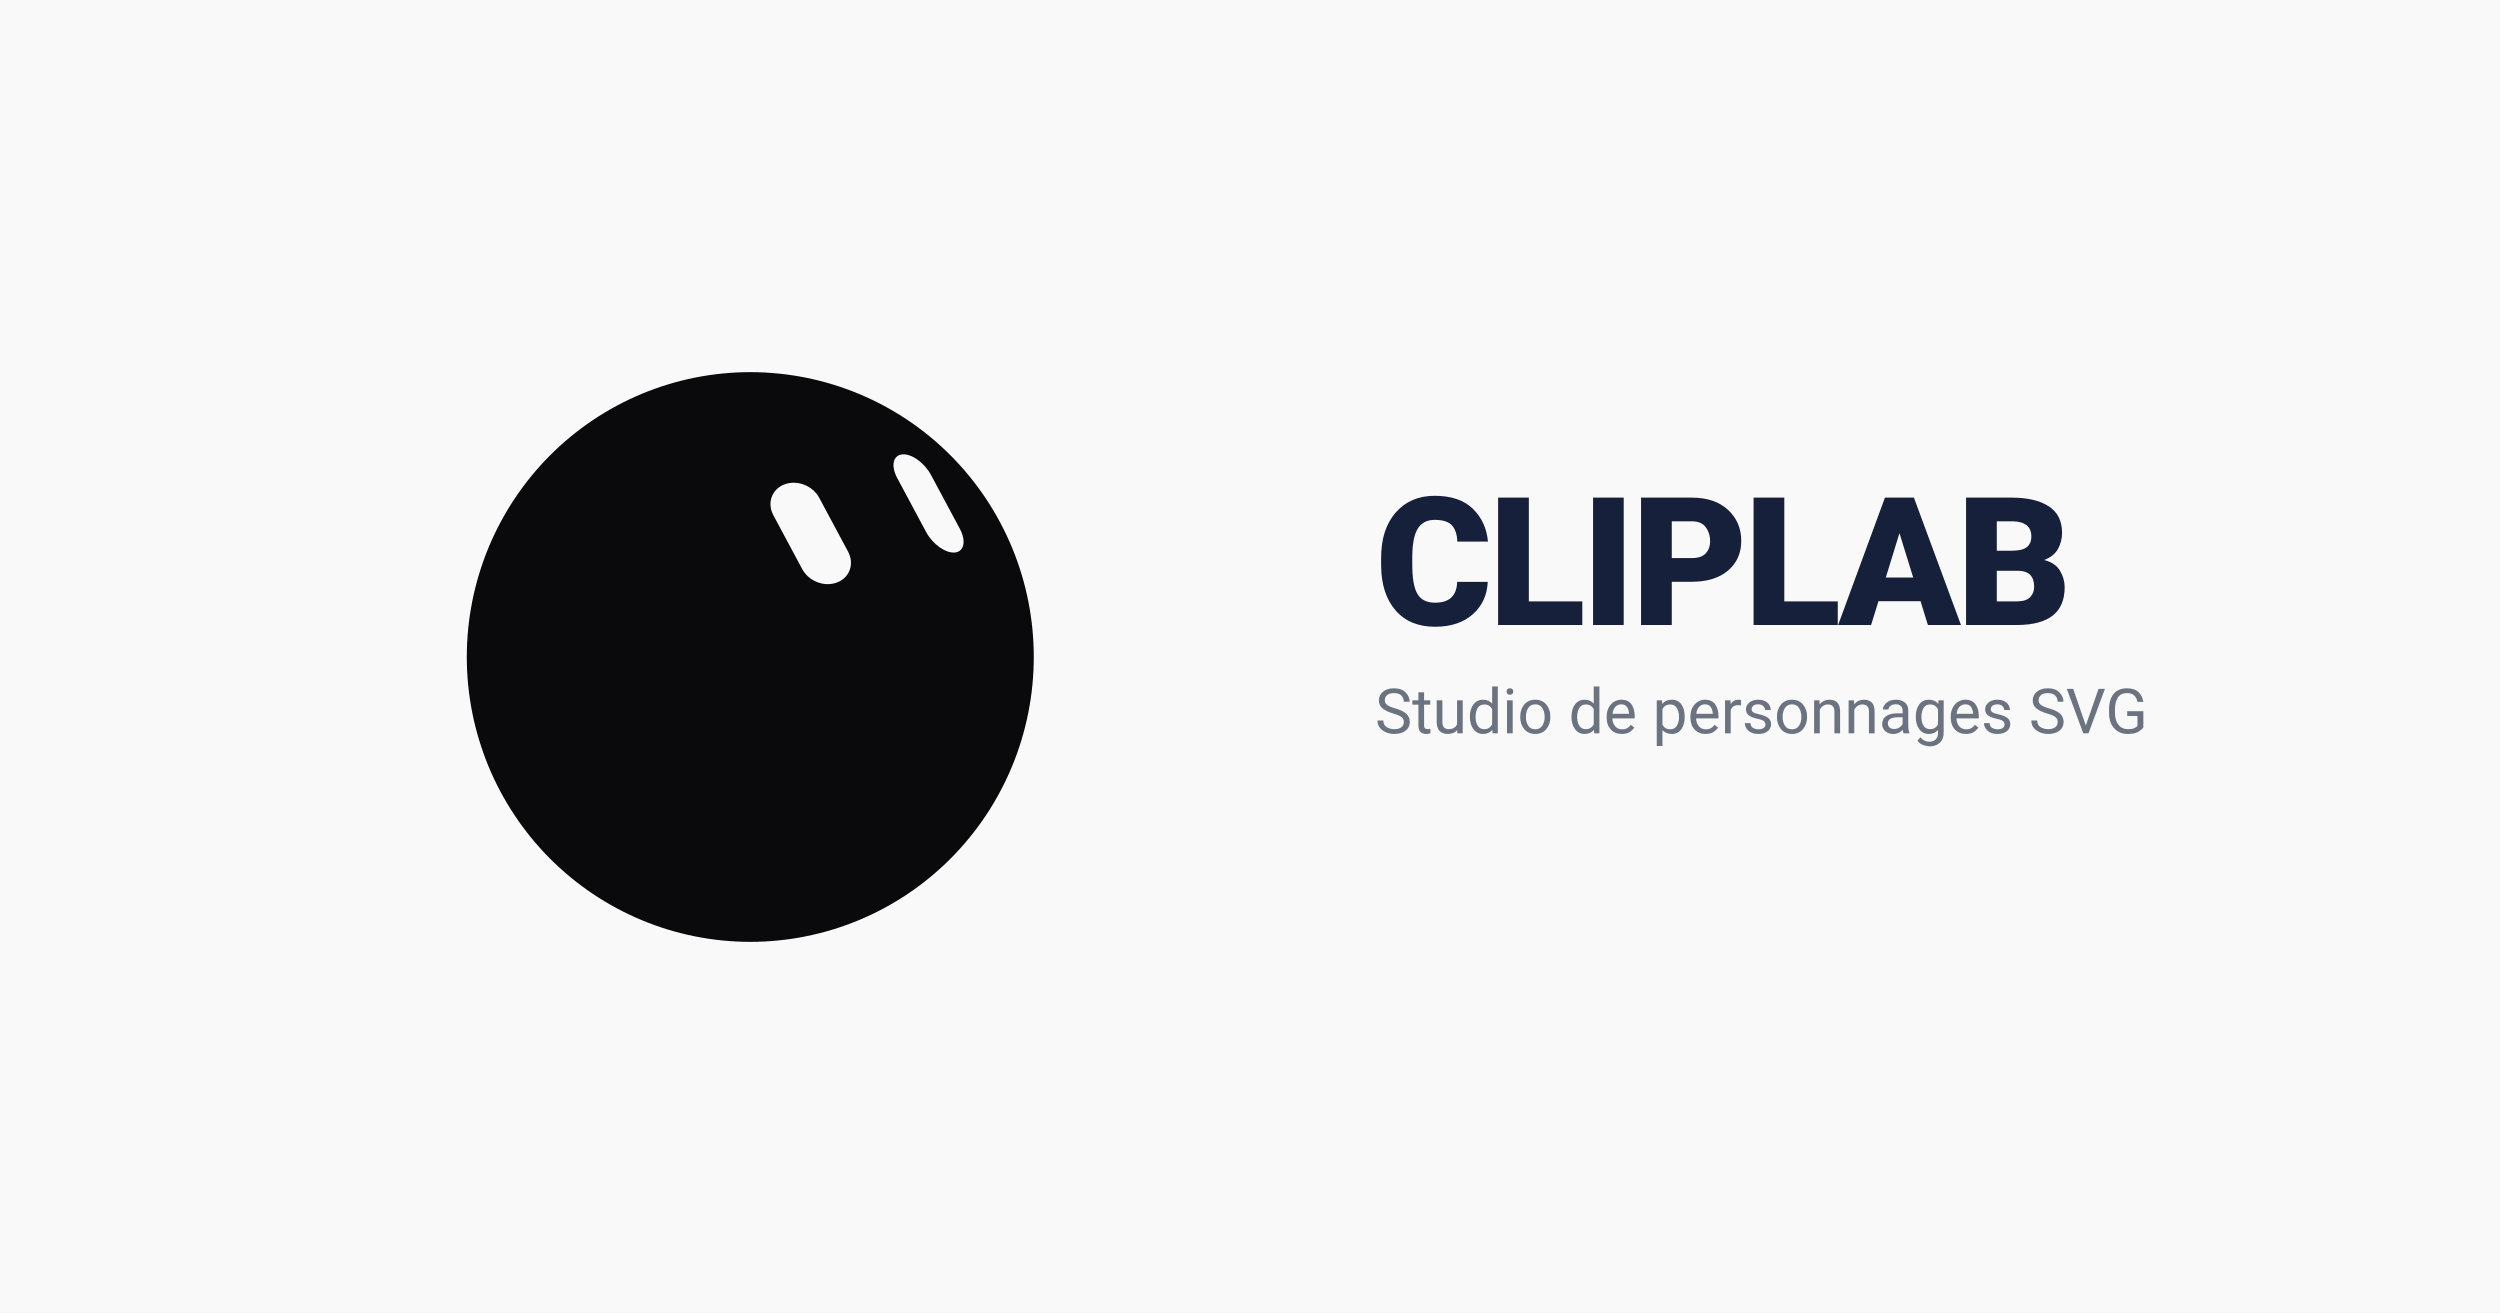
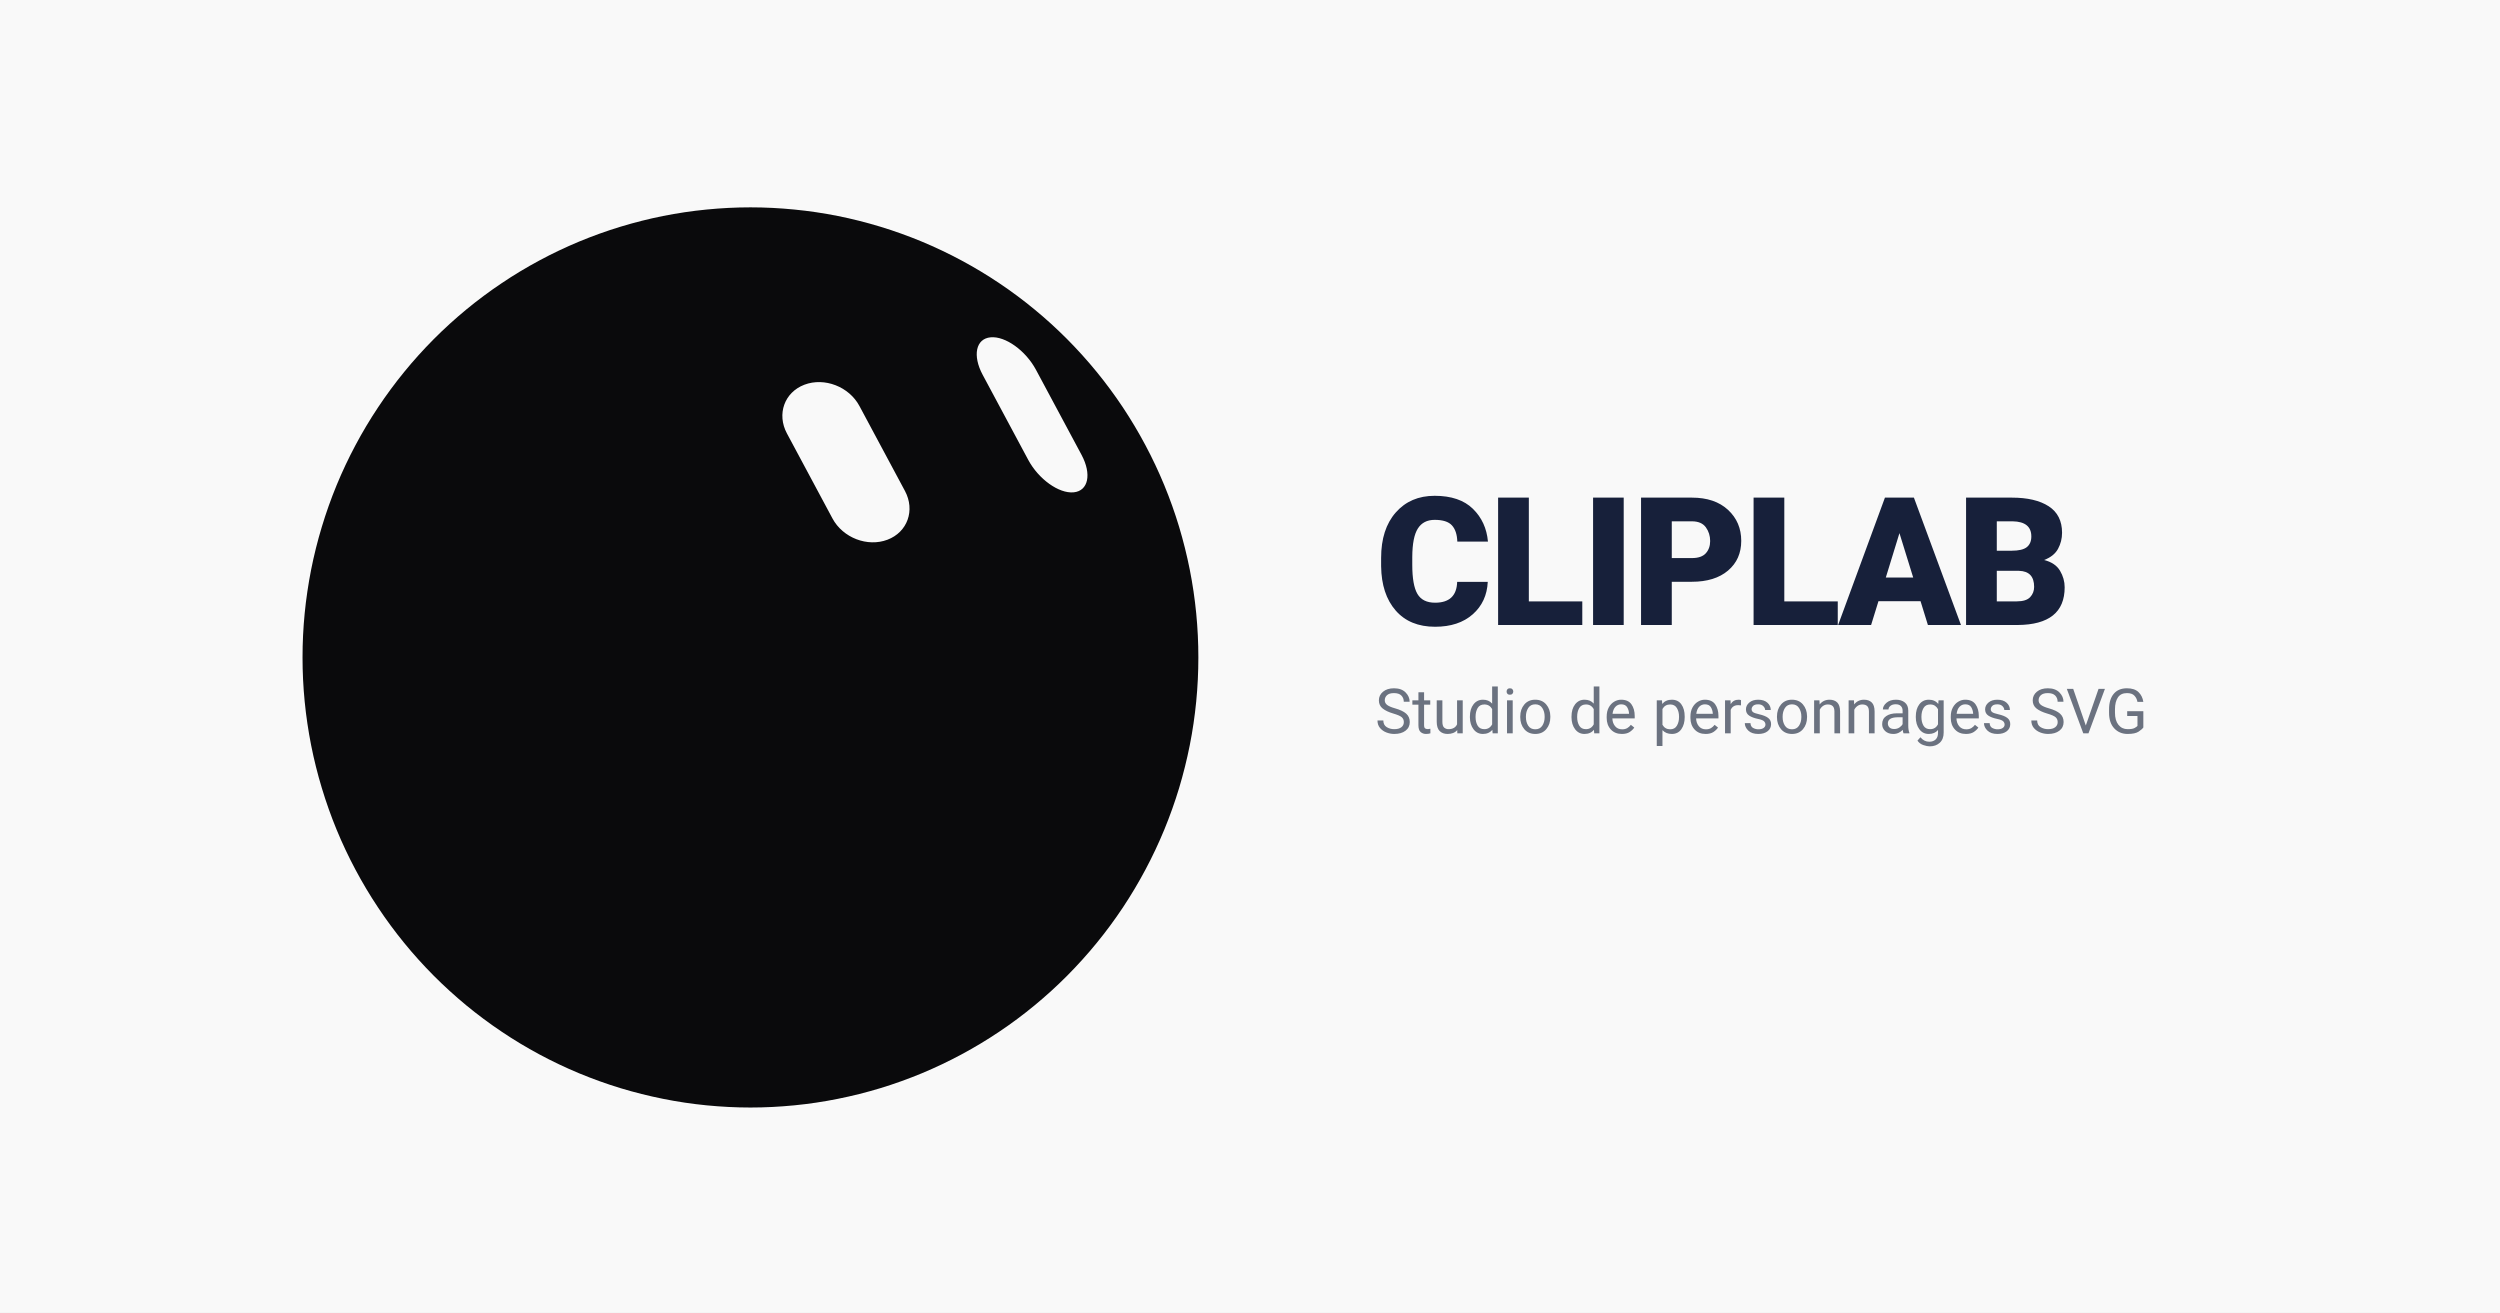
<svg xmlns="http://www.w3.org/2000/svg" width="1200" height="630" viewBox="0 0 1200 630">
  <rect width="1200" height="630" fill="#f9f9f9" />
  <defs>
    <mask id="m" maskUnits="userSpaceOnUse" x="-158" y="-158" width="316" height="316">
      <path d="M100.1 0.26C100.1 3.55 99.94 6.85 99.62 10.11C99.3 13.38 98.82 16.65 98.18 19.87C97.54 23.09 96.74 26.29 95.8 29.43C94.85 32.57 93.74 35.68 92.49 38.72C91.24 41.75 89.83 44.74 88.29 47.63C86.75 50.53 85.06 53.36 83.25 56.09C81.43 58.82 79.48 61.47 77.4 64.01C75.33 66.55 73.12 68.99 70.81 71.32C68.5 73.64 66.07 75.85 63.54 77.94C61.02 80.02 58.38 81.99 55.66 83.81C52.94 85.64 50.12 87.33 47.24 88.88C44.36 90.43 41.39 91.84 38.37 93.1C35.35 94.35 32.26 95.47 29.13 96.42C26 97.37 22.82 98.17 19.61 98.81C16.41 99.46 13.16 99.94 9.9 100.26C6.65 100.58 3.37 100.75 0.1 100.75C-3.16 100.75 -6.45 100.58 -9.7 100.26C-12.95 99.94 -16.2 99.46 -19.41 98.81C-22.61 98.17 -25.8 97.37 -28.93 96.42C-32.05 95.47 -35.15 94.35 -38.17 93.1C-41.18 91.84 -44.16 90.43 -47.04 88.88C-49.92 87.33 -52.74 85.64 -55.45 83.81C-58.17 81.99 -60.81 80.02 -63.34 77.94C-65.86 75.85 -68.3 73.64 -70.61 71.32C-72.92 68.99 -75.13 66.55 -77.2 64.01C-79.27 61.47 -81.23 58.82 -83.04 56.09C-84.86 53.36 -86.55 50.53 -88.09 47.63C-89.63 44.74 -91.04 41.75 -92.29 38.72C-93.54 35.68 -94.64 32.57 -95.59 29.43C-96.54 26.29 -97.34 23.09 -97.98 19.87C-98.61 16.65 -99.1 13.38 -99.42 10.11C-99.74 6.85 -99.9 3.55 -99.9 0.26C-99.9 -3.02 -99.74 -6.32 -99.42 -9.58C-99.1 -12.85 -98.61 -16.12 -97.98 -19.34C-97.34 -22.56 -96.54 -25.76 -95.59 -28.9C-94.64 -32.05 -93.54 -35.15 -92.29 -38.19C-91.04 -41.22 -89.63 -44.21 -88.09 -47.1C-86.55 -50 -84.86 -52.83 -83.04 -55.56C-81.23 -58.29 -79.27 -60.94 -77.2 -63.48C-75.13 -66.02 -72.92 -68.46 -70.61 -70.79C-68.3 -73.11 -65.86 -75.33 -63.34 -77.41C-60.81 -79.49 -58.17 -81.46 -55.45 -83.28C-52.74 -85.11 -49.92 -86.8 -47.04 -88.35C-44.16 -89.9 -41.18 -91.31 -38.17 -92.57C-35.15 -93.82 -32.05 -94.94 -28.93 -95.89C-25.8 -96.84 -22.61 -97.65 -19.41 -98.29C-16.2 -98.93 -12.95 -99.41 -9.7 -99.73C-6.45 -100.05 -3.16 -100.22 0.1 -100.22C3.37 -100.22 6.65 -100.05 9.9 -99.73C13.16 -99.41 16.41 -98.93 19.61 -98.29C22.82 -97.65 26 -96.84 29.13 -95.89C32.26 -94.94 35.35 -93.82 38.37 -92.57C41.39 -91.31 44.36 -89.9 47.24 -88.35C50.12 -86.8 52.94 -85.11 55.66 -83.28C58.38 -81.46 61.02 -79.49 63.54 -77.41C66.07 -75.33 68.5 -73.11 70.81 -70.79C73.12 -68.46 75.33 -66.02 77.4 -63.48C79.48 -60.94 81.43 -58.29 83.25 -55.56C85.06 -52.83 86.75 -50 88.29 -47.1C89.83 -44.21 91.24 -41.22 92.49 -38.19C93.74 -35.15 94.85 -32.05 95.8 -28.9C96.74 -25.76 97.54 -22.56 98.18 -19.34C98.82 -16.12 99.3 -12.85 99.62 -9.58C99.94 -6.32 100.1 -3.02 100.1 0.26Z" fill="#fff" />
      <path d="M-9.3 -11.3A9.3 9.3 0 0 1 0 -20.6L0 -20.6A9.3 9.3 0 0 1 9.3 -11.3L9.3 11.3A9.3 9.3 0 0 1 0 20.6L0 20.6A9.3 9.3 0 0 1 -9.3 11.3Z" transform="matrix(0.87,-0.33,0.45,0.84,21.42,-43.32)" opacity="1" fill="#000" />
      <path d="M-9.3 -11.3A9.3 9.3 0 0 1 0 -20.6L0 -20.6A9.3 9.3 0 0 1 9.3 -11.3L9.3 11.3A9.3 9.3 0 0 1 0 20.6L0 20.6A9.3 9.3 0 0 1 -9.3 11.3Z" transform="matrix(0.64,-0.06,0.45,0.84,62.98,-53.9)" opacity="1" fill="#000" />
    </mask>
  </defs>
-   <g transform="translate(360 315) scale(1.360759)">
+   <g transform="translate(360 315) scale(2.15)">
    <path d="M100.1 0.26C100.1 3.55 99.94 6.85 99.62 10.11C99.3 13.38 98.82 16.65 98.18 19.87C97.54 23.09 96.74 26.29 95.8 29.43C94.85 32.57 93.74 35.68 92.49 38.72C91.24 41.75 89.83 44.74 88.29 47.63C86.75 50.53 85.06 53.36 83.25 56.09C81.43 58.82 79.48 61.47 77.4 64.01C75.33 66.55 73.12 68.99 70.81 71.32C68.5 73.64 66.07 75.85 63.54 77.94C61.02 80.02 58.38 81.99 55.66 83.81C52.94 85.64 50.12 87.33 47.24 88.88C44.36 90.43 41.39 91.84 38.37 93.1C35.35 94.35 32.26 95.47 29.13 96.42C26 97.37 22.82 98.17 19.61 98.81C16.41 99.46 13.16 99.94 9.9 100.26C6.65 100.58 3.37 100.75 0.1 100.75C-3.16 100.75 -6.45 100.58 -9.7 100.26C-12.95 99.94 -16.2 99.46 -19.41 98.81C-22.61 98.17 -25.8 97.37 -28.93 96.42C-32.05 95.47 -35.15 94.35 -38.17 93.1C-41.18 91.84 -44.16 90.43 -47.04 88.88C-49.92 87.33 -52.74 85.64 -55.45 83.81C-58.17 81.99 -60.81 80.02 -63.34 77.94C-65.86 75.85 -68.3 73.64 -70.61 71.32C-72.92 68.99 -75.13 66.55 -77.2 64.01C-79.27 61.47 -81.23 58.82 -83.04 56.09C-84.86 53.36 -86.55 50.53 -88.09 47.63C-89.63 44.74 -91.04 41.75 -92.29 38.72C-93.54 35.68 -94.64 32.57 -95.59 29.43C-96.54 26.29 -97.34 23.09 -97.98 19.87C-98.61 16.65 -99.1 13.38 -99.42 10.11C-99.74 6.85 -99.9 3.55 -99.9 0.26C-99.9 -3.02 -99.74 -6.32 -99.42 -9.58C-99.1 -12.85 -98.61 -16.12 -97.98 -19.34C-97.34 -22.56 -96.54 -25.76 -95.59 -28.9C-94.64 -32.05 -93.54 -35.15 -92.29 -38.19C-91.04 -41.22 -89.63 -44.21 -88.09 -47.1C-86.55 -50 -84.86 -52.83 -83.04 -55.56C-81.23 -58.29 -79.27 -60.94 -77.2 -63.48C-75.13 -66.02 -72.92 -68.46 -70.61 -70.79C-68.3 -73.11 -65.86 -75.33 -63.34 -77.41C-60.81 -79.49 -58.17 -81.46 -55.45 -83.28C-52.74 -85.11 -49.92 -86.8 -47.04 -88.35C-44.16 -89.9 -41.18 -91.31 -38.17 -92.57C-35.15 -93.82 -32.05 -94.94 -28.93 -95.89C-25.8 -96.84 -22.61 -97.65 -19.41 -98.29C-16.2 -98.93 -12.95 -99.41 -9.7 -99.73C-6.45 -100.05 -3.16 -100.22 0.1 -100.22C3.37 -100.22 6.65 -100.05 9.9 -99.73C13.16 -99.41 16.41 -98.93 19.61 -98.29C22.82 -97.65 26 -96.84 29.13 -95.89C32.26 -94.94 35.35 -93.82 38.37 -92.57C41.39 -91.31 44.36 -89.9 47.24 -88.35C50.12 -86.8 52.94 -85.11 55.66 -83.28C58.38 -81.46 61.02 -79.49 63.54 -77.41C66.07 -75.33 68.5 -73.11 70.81 -70.79C73.12 -68.46 75.33 -66.02 77.4 -63.48C79.48 -60.94 81.43 -58.29 83.25 -55.56C85.06 -52.83 86.75 -50 88.29 -47.1C89.83 -44.21 91.24 -41.22 92.49 -38.19C93.74 -35.15 94.85 -32.05 95.8 -28.9C96.74 -25.76 97.54 -22.56 98.18 -19.34C98.82 -16.12 99.3 -12.85 99.62 -9.58C99.94 -6.32 100.1 -3.02 100.1 0.26Z" fill="#f9f9f9" />
    <g mask="url(#m)">
      <rect x="-158" y="-158" width="316" height="316" fill="#0a0a0c" />
    </g>
  </g>
  <text x="660" y="300" font-family="ui-sans-serif,system-ui,-apple-system,'Segoe UI',Roboto,Helvetica,Arial,sans-serif" font-size="86" font-weight="800" letter-spacing="-2" fill="#17203a">CLIPLAB</text>
  <text x="660" y="352" font-family="ui-sans-serif,system-ui,-apple-system,'Segoe UI',Roboto,Helvetica,Arial,sans-serif" font-size="30" fill="#6b7280">Studio de personnages SVG</text>
</svg>
